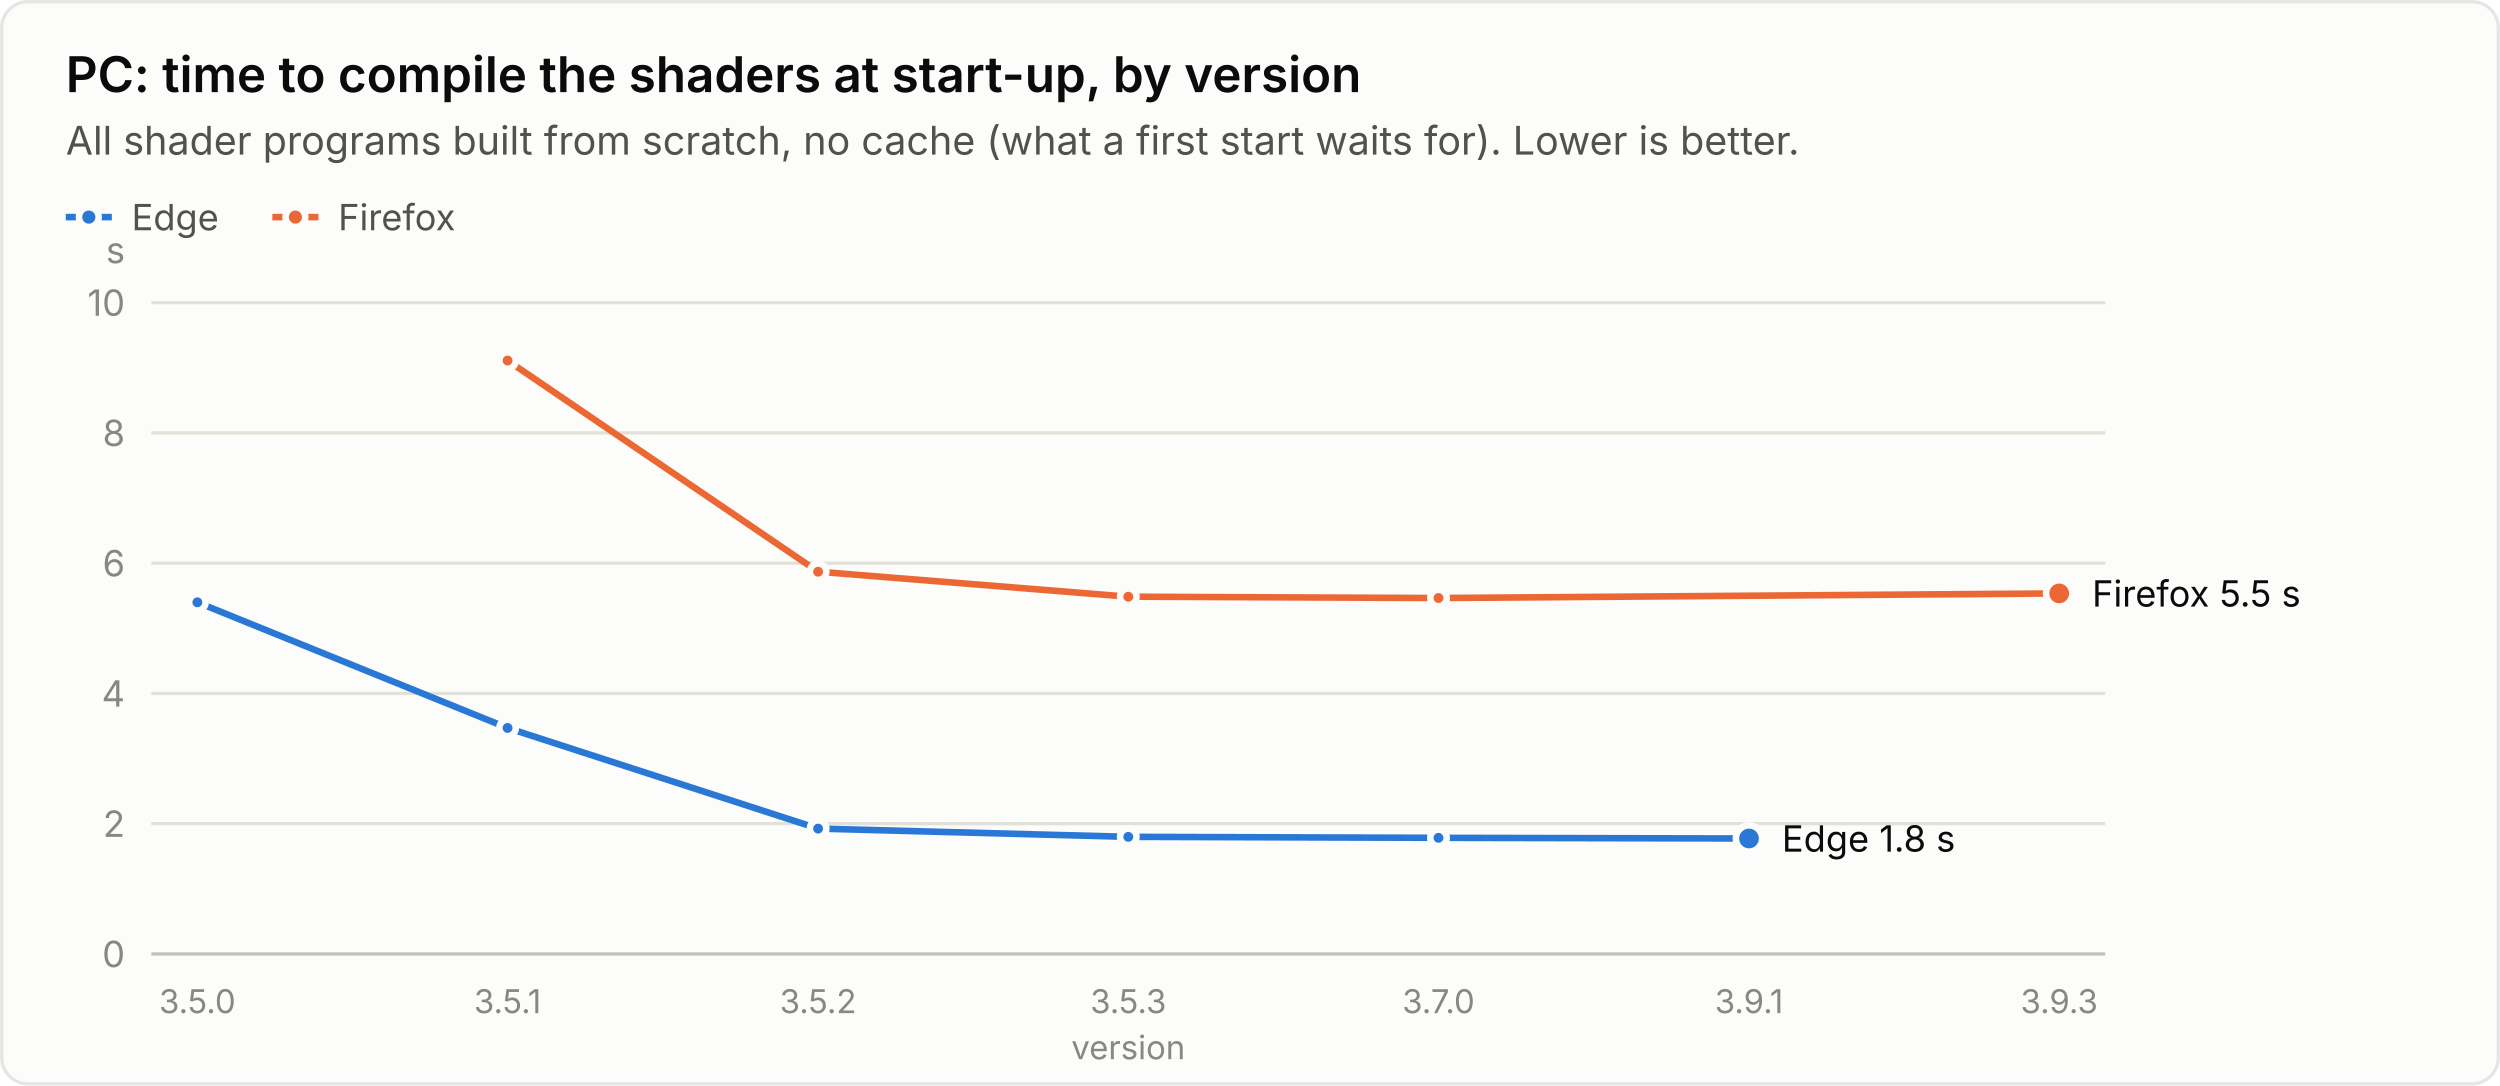
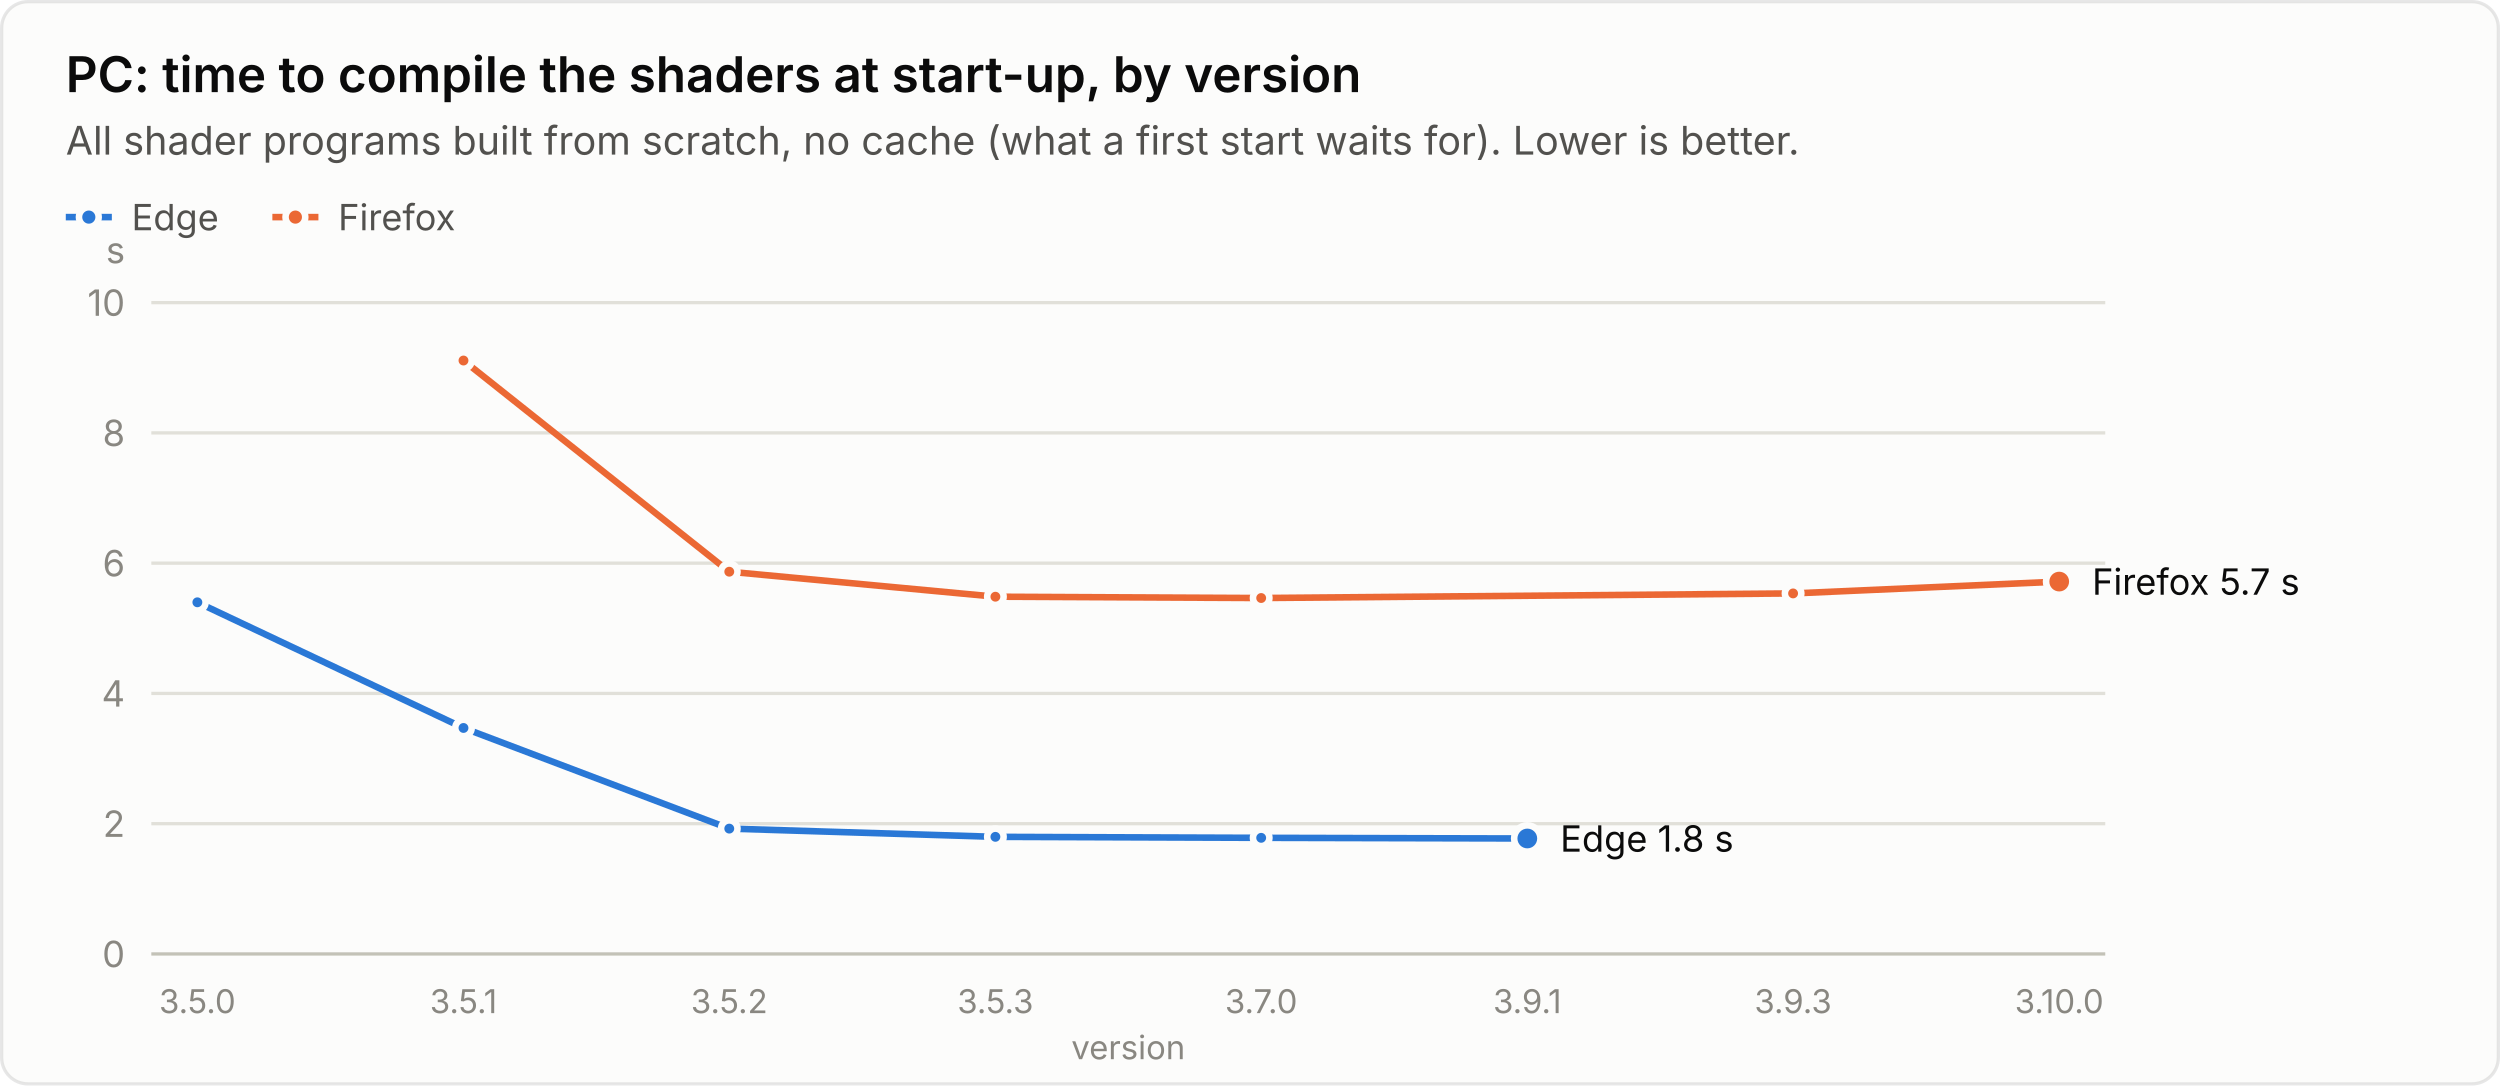
<svg xmlns="http://www.w3.org/2000/svg" viewBox="0 0 760 330" width="760" height="330" font-family="system-ui,-apple-system,&quot;Segoe UI&quot;,sans-serif" role="img" aria-label="PC: time to compile the shaders at start-up, by version">
  <rect x="0.5" y="0.5" width="759" height="329" rx="8" fill="#fcfcfb" stroke="rgba(11,11,11,0.10)" />
  <text x="20.0" y="28.0" font-size="15" fill="#0b0b0b" text-anchor="start" font-weight="600">PC: time to compile the shaders at start-up, by version</text>
  <text x="20.0" y="47.0" font-size="12" fill="#52514e" text-anchor="start" font-weight="400">All shader programs built from scratch, no cache (what a first start waits for). Lower is better.</text>
  <line x1="20.0" y1="66.0" x2="34.0" y2="66.0" stroke="#2a78d6" stroke-width="2" />
  <circle cx="27.0" cy="66.0" r="3" fill="#2a78d6" stroke="#fcfcfb" stroke-width="2" />
  <text x="40.0" y="70.0" font-size="11" fill="#52514e" text-anchor="start" font-weight="400">Edge</text>
  <line x1="82.8" y1="66.0" x2="96.8" y2="66.0" stroke="#eb6834" stroke-width="2" />
  <circle cx="89.8" cy="66.0" r="3" fill="#eb6834" stroke="#fcfcfb" stroke-width="2" />
  <text x="102.8" y="70.0" font-size="11" fill="#52514e" text-anchor="start" font-weight="400">Firefox</text>
  <line x1="46.0" y1="290.0" x2="640.0" y2="290.0" stroke="#c3c2b7" stroke-width="1" />
  <text x="38.0" y="294.0" font-size="11" fill="#898781" text-anchor="end" font-weight="400">0</text>
  <line x1="46.0" y1="250.4" x2="640.0" y2="250.4" stroke="#e1e0d9" stroke-width="1" />
  <text x="38.0" y="254.4" font-size="11" fill="#898781" text-anchor="end" font-weight="400">2</text>
  <line x1="46.0" y1="210.8" x2="640.0" y2="210.8" stroke="#e1e0d9" stroke-width="1" />
  <text x="38.0" y="214.8" font-size="11" fill="#898781" text-anchor="end" font-weight="400">4</text>
  <line x1="46.0" y1="171.2" x2="640.0" y2="171.2" stroke="#e1e0d9" stroke-width="1" />
  <text x="38.0" y="175.2" font-size="11" fill="#898781" text-anchor="end" font-weight="400">6</text>
  <line x1="46.0" y1="131.6" x2="640.0" y2="131.6" stroke="#e1e0d9" stroke-width="1" />
  <text x="38.0" y="135.6" font-size="11" fill="#898781" text-anchor="end" font-weight="400">8</text>
  <line x1="46.0" y1="92.0" x2="640.0" y2="92.0" stroke="#e1e0d9" stroke-width="1" />
  <text x="38.0" y="96.0" font-size="11" fill="#898781" text-anchor="end" font-weight="400">10</text>
  <text x="38.0" y="80.0" font-size="11" fill="#898781" text-anchor="end" font-weight="400">s</text>
  <text x="60.0" y="308.0" font-size="10" fill="#898781" text-anchor="middle" font-weight="400">3.5.0</text>
-   <text x="154.3" y="308.0" font-size="10" fill="#898781" text-anchor="middle" font-weight="400">3.5.1</text>
-   <text x="248.7" y="308.0" font-size="10" fill="#898781" text-anchor="middle" font-weight="400">3.5.2</text>
-   <text x="343.0" y="308.0" font-size="10" fill="#898781" text-anchor="middle" font-weight="400">3.5.3</text>
-   <text x="437.3" y="308.0" font-size="10" fill="#898781" text-anchor="middle" font-weight="400">3.7.0</text>
-   <text x="531.7" y="308.0" font-size="10" fill="#898781" text-anchor="middle" font-weight="400">3.9.1</text>
-   <text x="626.0" y="308.0" font-size="10" fill="#898781" text-anchor="middle" font-weight="400">3.9.3</text>
+   <text x="140.9" y="308.0" font-size="10" fill="#898781" text-anchor="middle" font-weight="400">3.5.1</text>
+   <text x="221.7" y="308.0" font-size="10" fill="#898781" text-anchor="middle" font-weight="400">3.5.2</text>
+   <text x="302.6" y="308.0" font-size="10" fill="#898781" text-anchor="middle" font-weight="400">3.5.3</text>
+   <text x="383.4" y="308.0" font-size="10" fill="#898781" text-anchor="middle" font-weight="400">3.7.0</text>
+   <text x="464.3" y="308.0" font-size="10" fill="#898781" text-anchor="middle" font-weight="400">3.9.1</text>
+   <text x="545.1" y="308.0" font-size="10" fill="#898781" text-anchor="middle" font-weight="400">3.9.3</text>
+   <text x="626.0" y="308.0" font-size="10" fill="#898781" text-anchor="middle" font-weight="400">3.10.0</text>
  <text x="343.0" y="322.0" font-size="10" fill="#898781" text-anchor="middle" font-weight="400">version</text>
-   <path d="M60.0 183.1 L154.3 221.3 L248.7 251.9 L343.0 254.4 L437.3 254.7 L531.7 254.9" fill="none" stroke="#2a78d6" stroke-width="2" stroke-linejoin="round" stroke-linecap="round" />
+   <path d="M60.0 183.1 L140.9 221.3 L221.7 251.9 L302.6 254.4 L383.4 254.7 L464.3 254.9" fill="none" stroke="#2a78d6" stroke-width="2" stroke-linejoin="round" stroke-linecap="round" />
  <circle cx="60.0" cy="183.1" r="2.5" fill="#2a78d6" stroke="#fcfcfb" stroke-width="2" />
-   <circle cx="154.3" cy="221.3" r="2.5" fill="#2a78d6" stroke="#fcfcfb" stroke-width="2" />
-   <circle cx="248.7" cy="251.9" r="2.5" fill="#2a78d6" stroke="#fcfcfb" stroke-width="2" />
-   <circle cx="343.0" cy="254.4" r="2.5" fill="#2a78d6" stroke="#fcfcfb" stroke-width="2" />
-   <circle cx="437.3" cy="254.7" r="2.5" fill="#2a78d6" stroke="#fcfcfb" stroke-width="2" />
-   <circle cx="531.7" cy="254.9" r="4" fill="#2a78d6" stroke="#fcfcfb" stroke-width="2" />
-   <path d="M154.3 109.6 L248.7 173.8 L343.0 181.4 L437.3 181.8 L626.0 180.4" fill="none" stroke="#eb6834" stroke-width="2" stroke-linejoin="round" stroke-linecap="round" />
-   <circle cx="154.3" cy="109.6" r="2.5" fill="#eb6834" stroke="#fcfcfb" stroke-width="2" />
-   <circle cx="248.7" cy="173.8" r="2.5" fill="#eb6834" stroke="#fcfcfb" stroke-width="2" />
-   <circle cx="343.0" cy="181.4" r="2.5" fill="#eb6834" stroke="#fcfcfb" stroke-width="2" />
-   <circle cx="437.3" cy="181.8" r="2.5" fill="#eb6834" stroke="#fcfcfb" stroke-width="2" />
-   <circle cx="626.0" cy="180.4" r="4" fill="#eb6834" stroke="#fcfcfb" stroke-width="2" />
-   <text x="636.0" y="184.4" font-size="11" fill="#0b0b0b" text-anchor="start" font-weight="400">Firefox  5.5 s</text>
-   <text x="541.7" y="258.9" font-size="11" fill="#0b0b0b" text-anchor="start" font-weight="400">Edge  1.8 s</text>
+   <circle cx="140.9" cy="221.3" r="2.5" fill="#2a78d6" stroke="#fcfcfb" stroke-width="2" />
+   <circle cx="221.7" cy="251.9" r="2.5" fill="#2a78d6" stroke="#fcfcfb" stroke-width="2" />
+   <circle cx="302.6" cy="254.4" r="2.5" fill="#2a78d6" stroke="#fcfcfb" stroke-width="2" />
+   <circle cx="383.4" cy="254.7" r="2.5" fill="#2a78d6" stroke="#fcfcfb" stroke-width="2" />
+   <circle cx="464.3" cy="254.9" r="4" fill="#2a78d6" stroke="#fcfcfb" stroke-width="2" />
+   <path d="M140.9 109.6 L221.7 173.8 L302.6 181.4 L383.4 181.8 L545.1 180.4 L626.0 176.8" fill="none" stroke="#eb6834" stroke-width="2" stroke-linejoin="round" stroke-linecap="round" />
+   <circle cx="140.9" cy="109.6" r="2.5" fill="#eb6834" stroke="#fcfcfb" stroke-width="2" />
+   <circle cx="221.7" cy="173.8" r="2.5" fill="#eb6834" stroke="#fcfcfb" stroke-width="2" />
+   <circle cx="302.6" cy="181.4" r="2.5" fill="#eb6834" stroke="#fcfcfb" stroke-width="2" />
+   <circle cx="383.4" cy="181.8" r="2.5" fill="#eb6834" stroke="#fcfcfb" stroke-width="2" />
+   <circle cx="545.1" cy="180.4" r="2.5" fill="#eb6834" stroke="#fcfcfb" stroke-width="2" />
+   <circle cx="626.0" cy="176.8" r="4" fill="#eb6834" stroke="#fcfcfb" stroke-width="2" />
+   <text x="636.0" y="180.8" font-size="11" fill="#0b0b0b" text-anchor="start" font-weight="400">Firefox  5.7 s</text>
+   <text x="474.3" y="258.9" font-size="11" fill="#0b0b0b" text-anchor="start" font-weight="400">Edge  1.8 s</text>
</svg>
